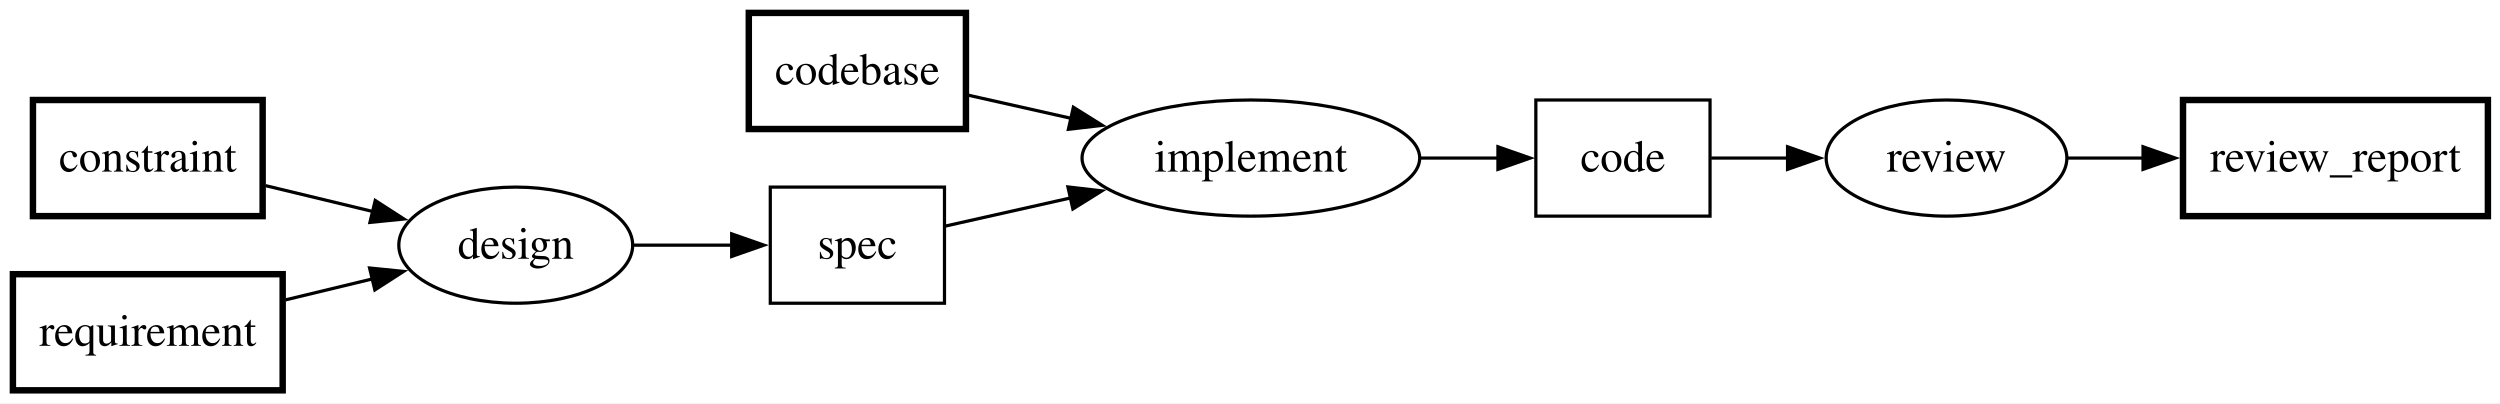
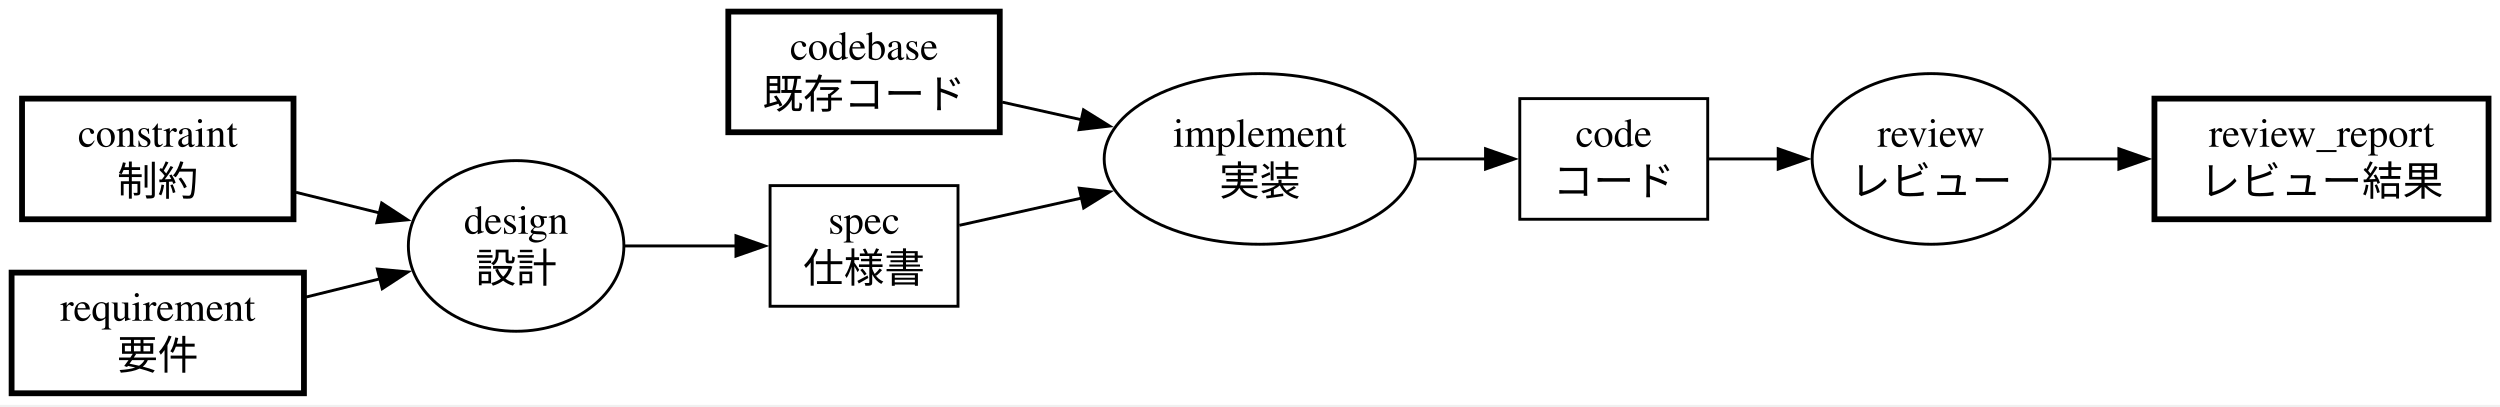
- <svg xmlns="http://www.w3.org/2000/svg" width="775pt" height="125pt" viewBox="0.00 0.00 775.00 125.00">
-   <g id="graph0" class="graph" transform="scale(1 1) rotate(0) translate(4 121)">
-     <polygon fill="white" stroke="none" points="-4,4 -4,-121 771.25,-121 771.25,4 -4,4" />
+ <svg xmlns="http://www.w3.org/2000/svg" width="862pt" height="140pt" viewBox="0.00 0.00 862.00 140.00">
+   <g id="graph0" class="graph" transform="scale(1 1) rotate(0) translate(4 135.6)">
+     <polygon fill="white" stroke="none" points="-4,4 -4,-135.6 858.05,-135.6 858.05,4 -4,4" />
    <g id="node1" class="node">
-       <polygon fill="none" stroke="black" points="526.11,-90 472.11,-90 472.11,-54 526.11,-54 526.11,-90" />
-       <text xml:space="preserve" text-anchor="middle" x="499.11" y="-67.8" font-family="Times,serif" font-size="14.00">code</text>
+       <polygon fill="none" stroke="black" points="584.82,-101.6 520.02,-101.6 520.02,-60 584.82,-60 584.82,-101.6" />
+       <text xml:space="preserve" text-anchor="middle" x="552.42" y="-85" font-family="Times,serif" font-size="14.00">code</text>
+       <text xml:space="preserve" text-anchor="middle" x="552.42" y="-68.2" font-family="Times,serif" font-size="14.00">コード</text>
    </g>
    <g id="node7" class="node">
-       <ellipse fill="none" stroke="black" cx="599.42" cy="-72" rx="37.31" ry="18" />
-       <text xml:space="preserve" text-anchor="middle" x="599.42" y="-67.8" font-family="Times,serif" font-size="14.00">review</text>
+       <ellipse fill="none" stroke="black" cx="661.84" cy="-80.8" rx="41.01" ry="29.42" />
+       <text xml:space="preserve" text-anchor="middle" x="661.84" y="-85" font-family="Times,serif" font-size="14.00">review</text>
+       <text xml:space="preserve" text-anchor="middle" x="661.84" y="-68.2" font-family="Times,serif" font-size="14.00">レビュー</text>
    </g>
    <g id="edge7" class="edge">
-       <path fill="none" stroke="black" d="M526.46,-72C533.8,-72 542.02,-72 550.2,-72" />
-       <polygon fill="black" stroke="black" points="550.14,-75.5 560.14,-72 550.14,-68.5 550.14,-75.5" />
+       <path fill="none" stroke="black" d="M585.07,-80.8C592.64,-80.8 600.92,-80.8 609.14,-80.8" />
+       <polygon fill="black" stroke="black" points="609.12,-84.3 619.12,-80.8 609.12,-77.3 609.12,-84.3" />
    </g>
    <g id="node2" class="node">
-       <polygon fill="none" stroke="black" stroke-width="2" points="295.44,-117 228.13,-117 228.13,-81 295.44,-81 295.44,-117" />
-       <text xml:space="preserve" text-anchor="middle" x="261.79" y="-94.8" font-family="Times,serif" font-size="14.00">codebase</text>
+       <polygon fill="none" stroke="black" stroke-width="2" points="340.72,-131.6 247.12,-131.6 247.12,-90 340.72,-90 340.72,-131.6" />
+       <text xml:space="preserve" text-anchor="middle" x="293.92" y="-115" font-family="Times,serif" font-size="14.00">codebase</text>
+       <text xml:space="preserve" text-anchor="middle" x="293.92" y="-98.2" font-family="Times,serif" font-size="14.00">既存コード</text>
    </g>
    <g id="node5" class="node">
-       <ellipse fill="none" stroke="black" cx="383.77" cy="-72" rx="52.34" ry="18" />
-       <text xml:space="preserve" text-anchor="middle" x="383.77" y="-67.8" font-family="Times,serif" font-size="14.00">implement</text>
+       <ellipse fill="none" stroke="black" cx="430.37" cy="-80.8" rx="53.65" ry="29.42" />
+       <text xml:space="preserve" text-anchor="middle" x="430.37" y="-85" font-family="Times,serif" font-size="14.00">implement</text>
+       <text xml:space="preserve" text-anchor="middle" x="430.37" y="-68.2" font-family="Times,serif" font-size="14.00">実装</text>
    </g>
    <g id="edge5" class="edge">
-       <path fill="none" stroke="black" d="M296.21,-91.48C306.09,-89.26 317.18,-86.76 328.03,-84.32" />
-       <polygon fill="black" stroke="black" points="328.74,-87.75 337.72,-82.14 327.2,-80.92 328.74,-87.75" />
+       <path fill="none" stroke="black" d="M341.57,-100.39C350.41,-98.42 359.78,-96.33 368.98,-94.28" />
+       <polygon fill="black" stroke="black" points="369.59,-97.73 378.58,-92.13 368.06,-90.89 369.59,-97.73" />
    </g>
    <g id="node3" class="node">
-       <polygon fill="none" stroke="black" stroke-width="2" points="77.42,-90 6.21,-90 6.21,-54 77.42,-54 77.42,-90" />
-       <text xml:space="preserve" text-anchor="middle" x="41.82" y="-67.8" font-family="Times,serif" font-size="14.00">constraint</text>
+       <polygon fill="none" stroke="black" stroke-width="2" points="97.2,-101.6 3.6,-101.6 3.6,-60 97.2,-60 97.2,-101.6" />
+       <text xml:space="preserve" text-anchor="middle" x="50.4" y="-85" font-family="Times,serif" font-size="14.00">constraint</text>
+       <text xml:space="preserve" text-anchor="middle" x="50.4" y="-68.2" font-family="Times,serif" font-size="14.00">制約</text>
    </g>
    <g id="node4" class="node">
-       <ellipse fill="none" stroke="black" cx="155.88" cy="-45" rx="36.25" ry="18" />
-       <text xml:space="preserve" text-anchor="middle" x="155.88" y="-40.8" font-family="Times,serif" font-size="14.00">design</text>
+       <ellipse fill="none" stroke="black" cx="173.96" cy="-50.8" rx="37.16" ry="29.42" />
+       <text xml:space="preserve" text-anchor="middle" x="173.96" y="-55" font-family="Times,serif" font-size="14.00">design</text>
+       <text xml:space="preserve" text-anchor="middle" x="173.96" y="-38.2" font-family="Times,serif" font-size="14.00">設計</text>
    </g>
    <g id="edge2" class="edge">
-       <path fill="none" stroke="black" d="M78.28,-63.46C88.84,-60.91 100.54,-58.09 111.55,-55.44" />
-       <polygon fill="black" stroke="black" points="112.32,-58.85 121.22,-53.11 110.68,-52.05 112.32,-58.85" />
+       <path fill="none" stroke="black" d="M98.05,-69.29C107.48,-66.96 117.38,-64.52 126.79,-62.19" />
+       <polygon fill="black" stroke="black" points="127.61,-65.6 136.48,-59.8 125.94,-58.8 127.61,-65.6" />
    </g>
    <g id="node9" class="node">
-       <polygon fill="none" stroke="black" points="288.79,-63 234.79,-63 234.79,-27 288.79,-27 288.79,-63" />
-       <text xml:space="preserve" text-anchor="middle" x="261.79" y="-40.8" font-family="Times,serif" font-size="14.00">spec</text>
+       <polygon fill="none" stroke="black" points="326.32,-71.6 261.52,-71.6 261.52,-30 326.32,-30 326.32,-71.6" />
+       <text xml:space="preserve" text-anchor="middle" x="293.92" y="-55" font-family="Times,serif" font-size="14.00">spec</text>
+       <text xml:space="preserve" text-anchor="middle" x="293.92" y="-38.2" font-family="Times,serif" font-size="14.00">仕様書</text>
    </g>
    <g id="edge3" class="edge">
-       <path fill="none" stroke="black" d="M192.35,-45C202.24,-45 213.01,-45 223.03,-45" />
-       <polygon fill="black" stroke="black" points="222.82,-48.5 232.82,-45 222.82,-41.5 222.82,-48.5" />
+       <path fill="none" stroke="black" d="M211.31,-50.8C223.55,-50.8 237.31,-50.8 250,-50.8" />
+       <polygon fill="black" stroke="black" points="249.76,-54.3 259.76,-50.8 249.76,-47.3 249.76,-54.3" />
    </g>
    <g id="edge6" class="edge">
-       <path fill="none" stroke="black" d="M436.47,-72C444.61,-72 452.89,-72 460.63,-72" />
-       <polygon fill="black" stroke="black" points="460.36,-75.5 470.36,-72 460.36,-68.5 460.36,-75.5" />
+       <path fill="none" stroke="black" d="M484.38,-80.8C492.39,-80.8 500.56,-80.8 508.33,-80.8" />
+       <polygon fill="black" stroke="black" points="508.21,-84.3 518.21,-80.8 508.21,-77.3 508.21,-84.3" />
    </g>
    <g id="node6" class="node">
-       <polygon fill="none" stroke="black" stroke-width="2" points="83.63,-36 0,-36 0,0 83.63,0 83.63,-36" />
-       <text xml:space="preserve" text-anchor="middle" x="41.82" y="-13.8" font-family="Times,serif" font-size="14.00">requirement</text>
+       <polygon fill="none" stroke="black" stroke-width="2" points="100.8,-41.6 0,-41.6 0,0 100.8,0 100.8,-41.6" />
+       <text xml:space="preserve" text-anchor="middle" x="50.4" y="-25" font-family="Times,serif" font-size="14.00">requirement</text>
+       <text xml:space="preserve" text-anchor="middle" x="50.4" y="-8.2" font-family="Times,serif" font-size="14.00">要件</text>
    </g>
    <g id="edge1" class="edge">
-       <path fill="none" stroke="black" d="M84.55,-28.05C93.39,-30.18 102.73,-32.44 111.63,-34.58" />
-       <polygon fill="black" stroke="black" points="110.56,-37.92 121.11,-36.86 112.2,-31.12 110.56,-37.92" />
+       <path fill="none" stroke="black" d="M101.54,-33.18C110,-35.26 118.73,-37.42 127.07,-39.48" />
+       <polygon fill="black" stroke="black" points="126.11,-42.84 136.66,-41.84 127.79,-36.05 126.11,-42.84" />
    </g>
    <g id="node8" class="node">
-       <polygon fill="none" stroke="black" stroke-width="2" points="767.25,-90 672.73,-90 672.73,-54 767.25,-54 767.25,-90" />
-       <text xml:space="preserve" text-anchor="middle" x="719.99" y="-67.8" font-family="Times,serif" font-size="14.00">review_report</text>
+       <polygon fill="none" stroke="black" stroke-width="2" points="854.05,-101.6 738.85,-101.6 738.85,-60 854.05,-60 854.05,-101.6" />
+       <text xml:space="preserve" text-anchor="middle" x="796.45" y="-85" font-family="Times,serif" font-size="14.00">review_report</text>
+       <text xml:space="preserve" text-anchor="middle" x="796.45" y="-68.2" font-family="Times,serif" font-size="14.00">レビュー結果</text>
    </g>
    <g id="edge8" class="edge">
-       <path fill="none" stroke="black" d="M636.96,-72C644.46,-72 652.52,-72 660.56,-72" />
-       <polygon fill="black" stroke="black" points="660.34,-75.5 670.34,-72 660.34,-68.5 660.34,-75.5" />
+       <path fill="none" stroke="black" d="M703.35,-80.8C710.8,-80.8 718.77,-80.8 726.79,-80.8" />
+       <polygon fill="black" stroke="black" points="726.59,-84.3 736.59,-80.8 726.59,-77.3 726.59,-84.3" />
    </g>
    <g id="edge4" class="edge">
-       <path fill="none" stroke="black" d="M289.12,-50.93C300.54,-53.5 314.38,-56.61 327.87,-59.64" />
-       <polygon fill="black" stroke="black" points="327.05,-63.05 337.58,-61.83 328.59,-56.22 327.05,-63.05" />
+       <path fill="none" stroke="black" d="M326.78,-57.91C339.47,-60.74 354.5,-64.09 369.1,-67.35" />
+       <polygon fill="black" stroke="black" points="368.12,-70.72 378.65,-69.48 369.65,-63.89 368.12,-70.72" />
    </g>
  </g>
</svg>
